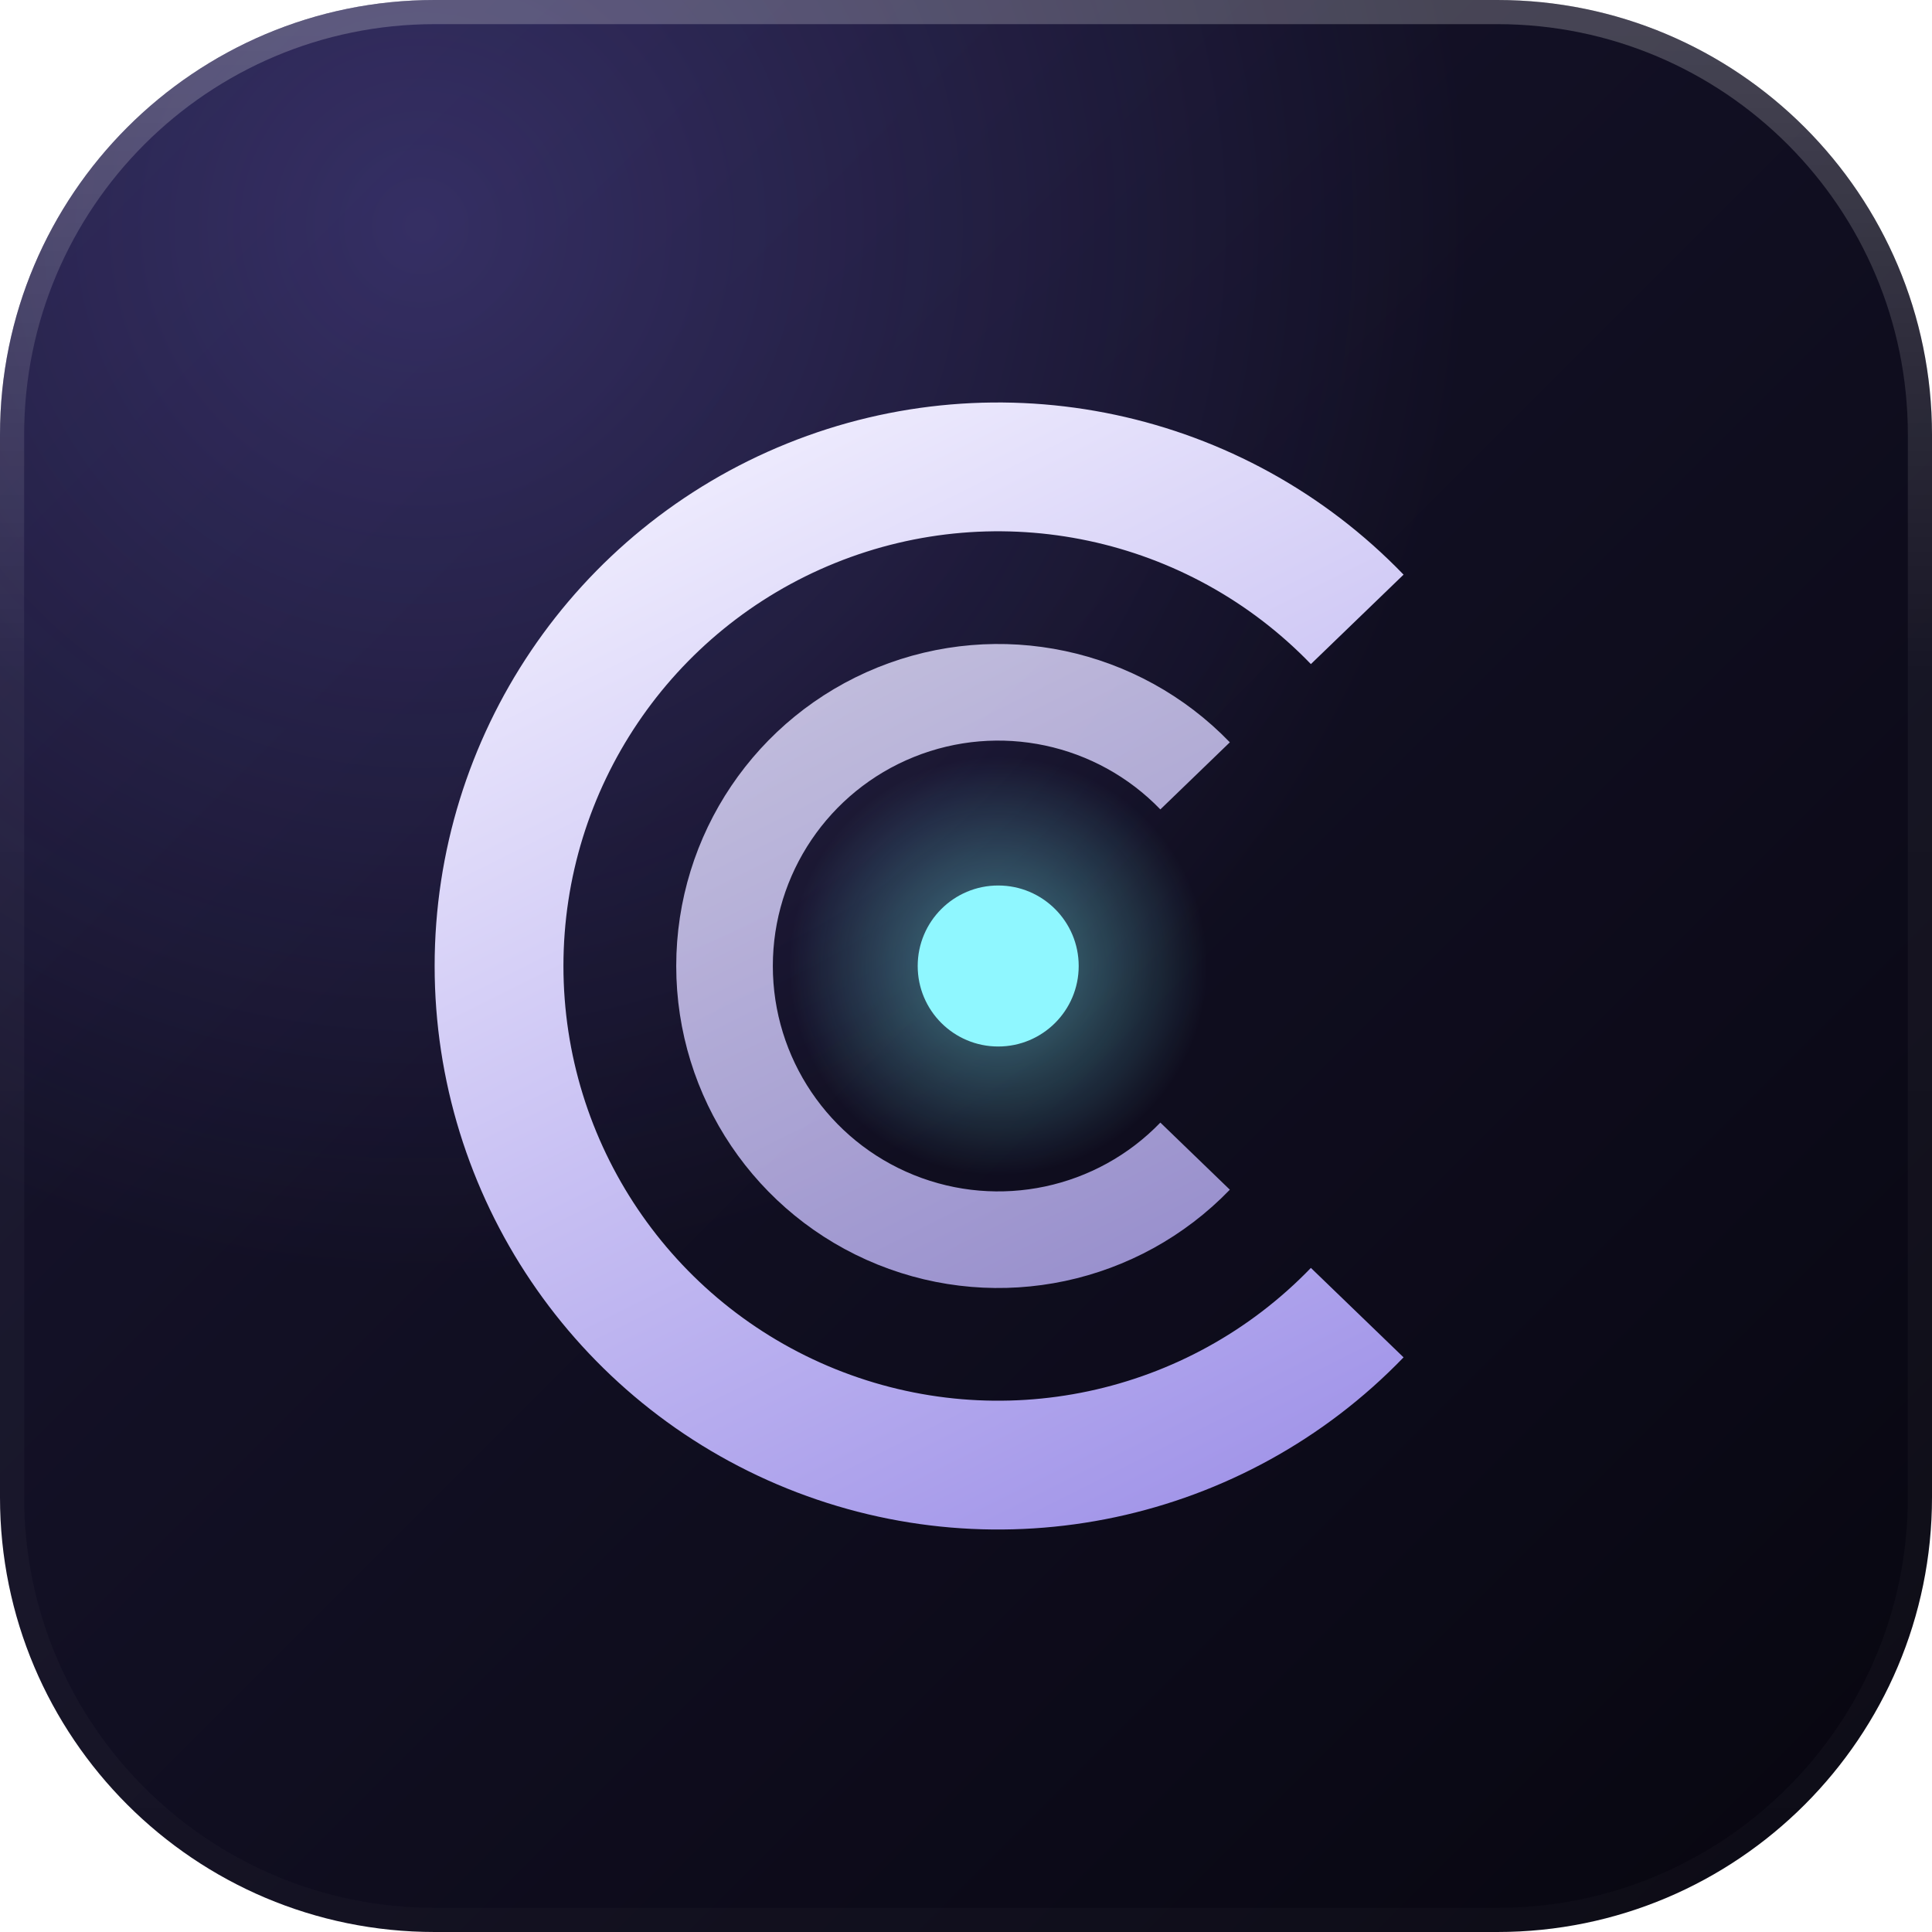
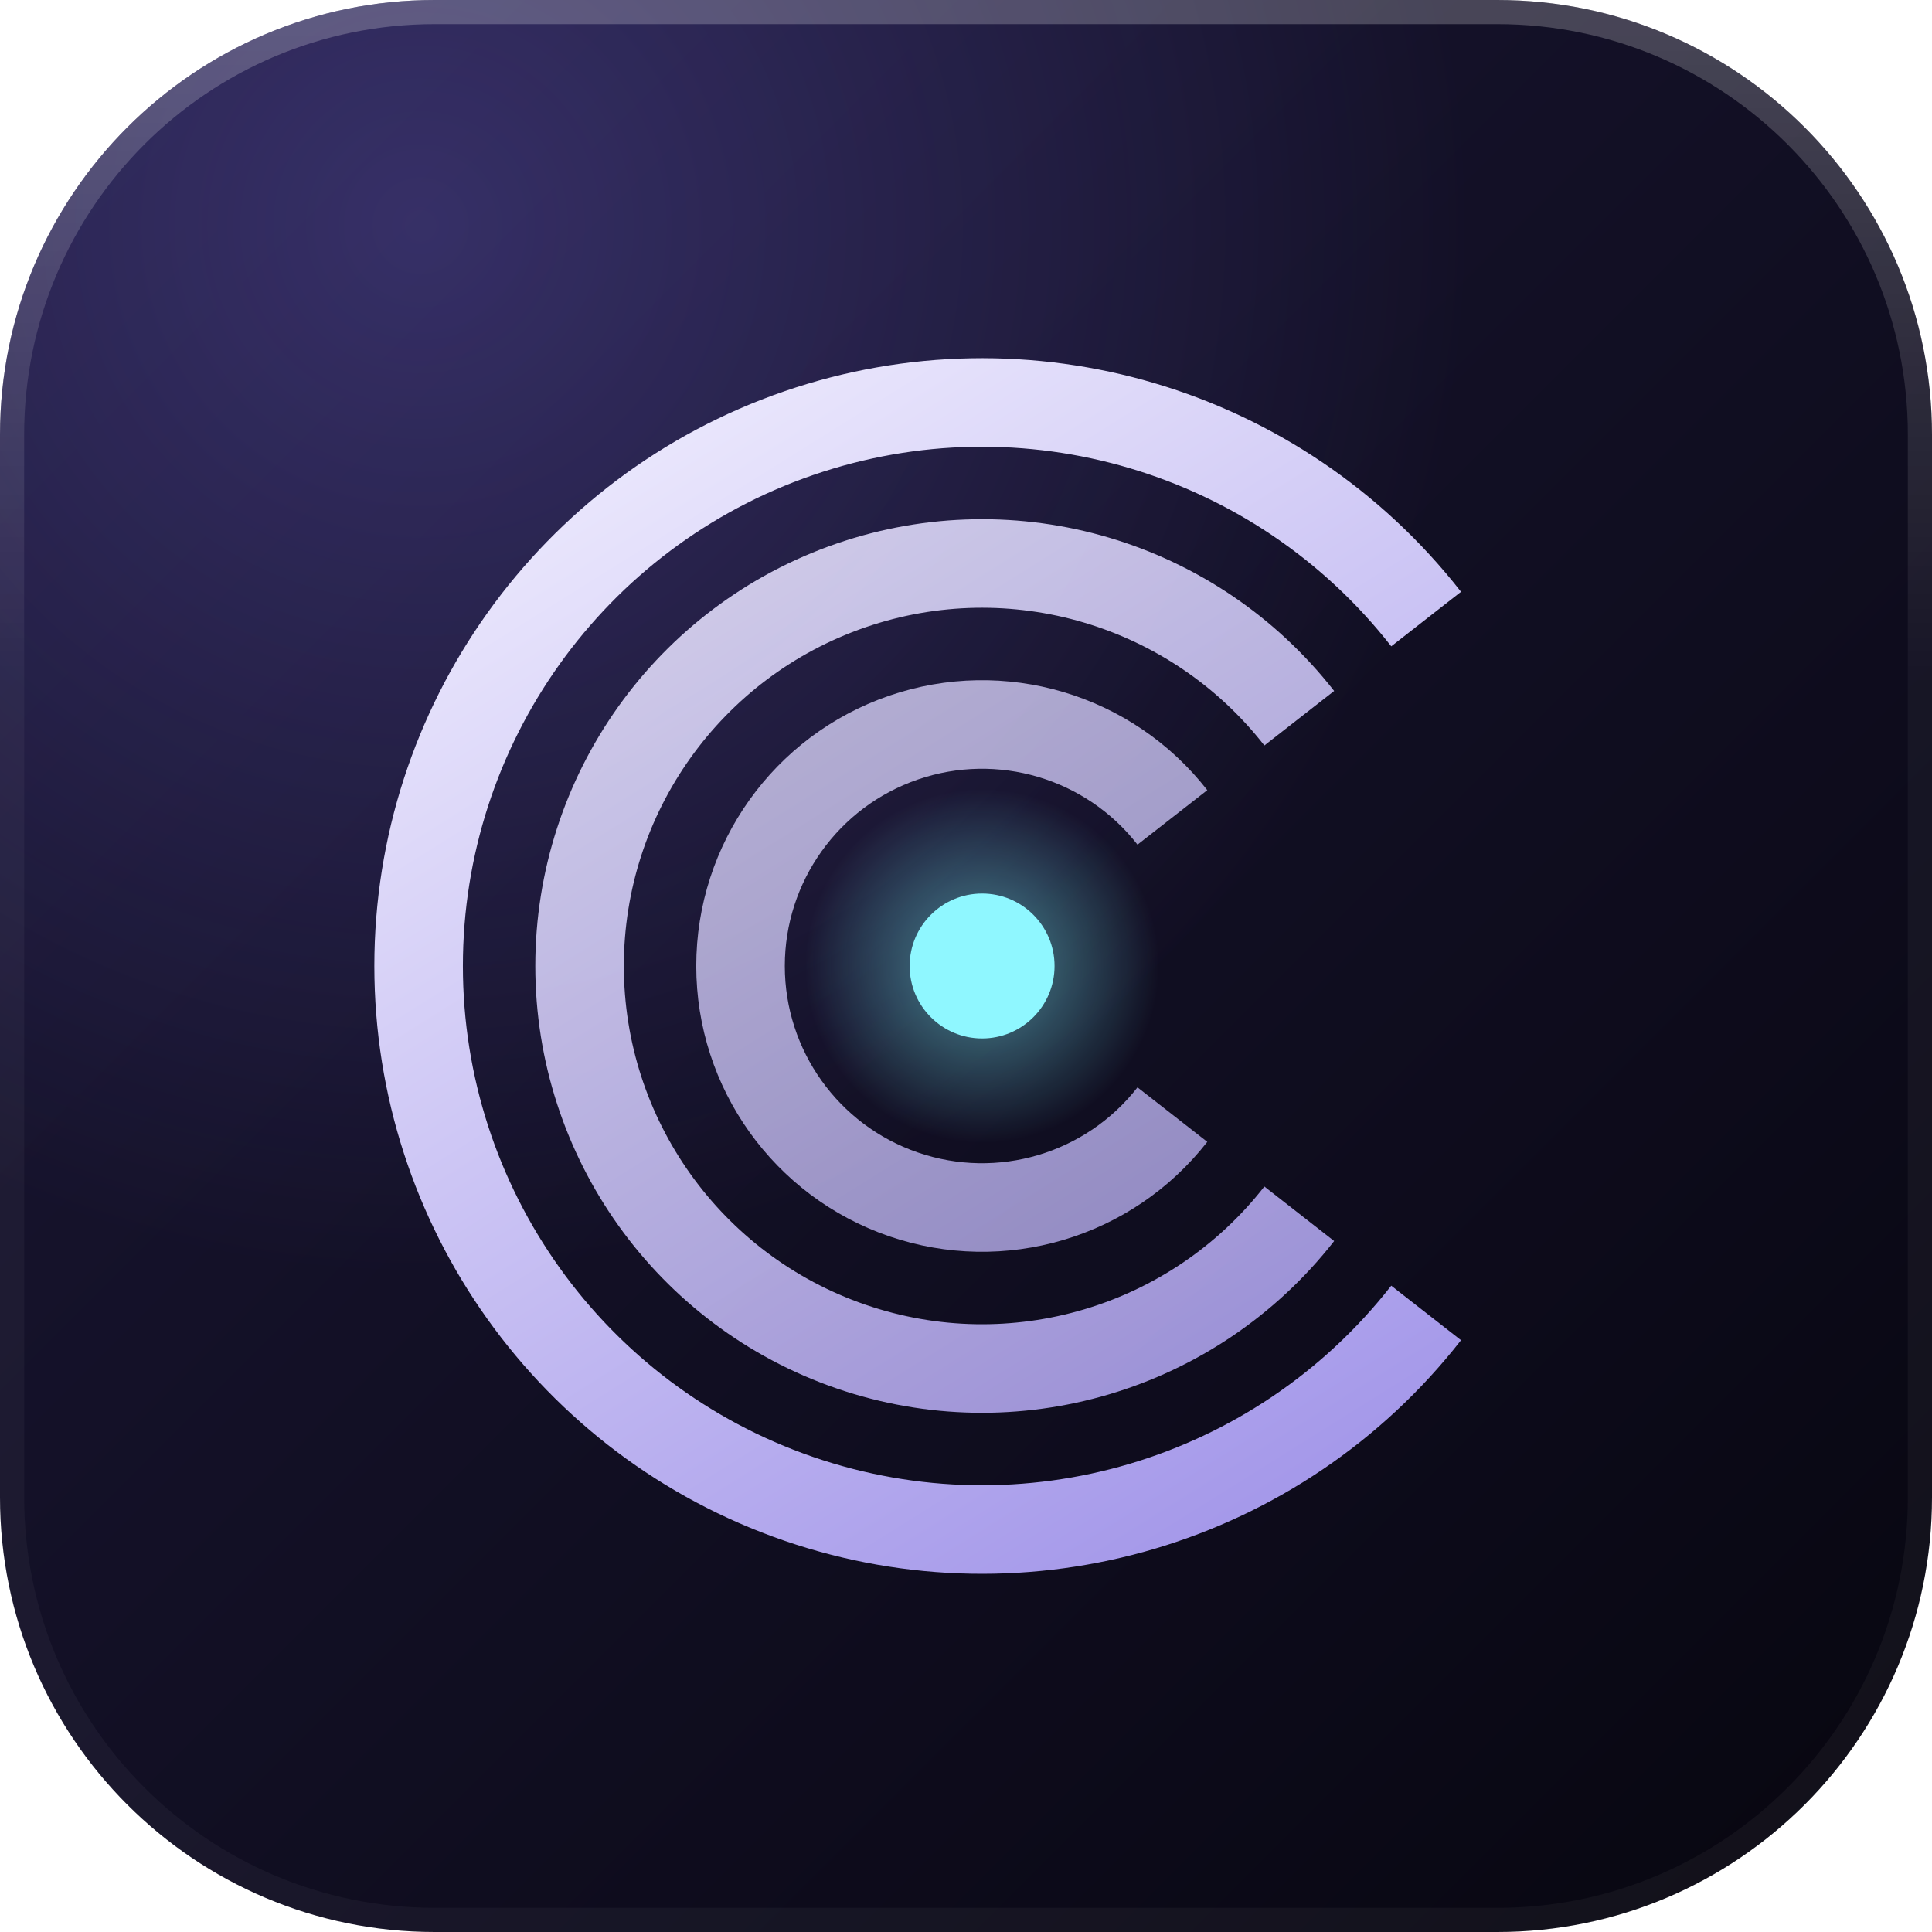
<svg xmlns="http://www.w3.org/2000/svg" viewBox="0 0 120 120" width="120" height="120">
  <defs>
    <linearGradient id="ccg-bg" x1="0" y1="0" x2="1" y2="1">
-       <stop offset="0" stop-color="#1a1733" />
+       <stop offset="0" stop-color="#1c1838" />
      <stop offset="1" stop-color="#07060f" />
    </linearGradient>
    <radialGradient id="ccg-lt" cx=".22" cy=".12" r=".9">
      <stop offset="0" stop-color="#8b7bff" stop-opacity=".26" />
      <stop offset=".6" stop-color="#8b7bff" stop-opacity="0" />
    </radialGradient>
-     <linearGradient id="ccg-edge" x1="0" y1="0" x2="0" y2="1">
+     <linearGradient id="ccg-ed" x1="0" y1="0" x2="0" y2="1">
      <stop offset="0" stop-color="#fff" stop-opacity=".22" />
      <stop offset=".35" stop-color="#fff" stop-opacity=".04" />
-       <stop offset="1" stop-color="#fff" stop-opacity=".02" />
    </linearGradient>
-     <linearGradient id="ccg-glass" gradientUnits="userSpaceOnUse" x1="40" y1="24" x2="76" y2="96">
+     <linearGradient id="ccg-gl" gradientUnits="userSpaceOnUse" x1="30" y1="20" x2="80" y2="100">
      <stop offset="0" stop-color="#f4f2ff" />
      <stop offset="1" stop-color="#9f92e8" />
    </linearGradient>
    <radialGradient id="ccg-dot" cx=".5" cy=".5" r=".5">
-       <stop offset="0" stop-color="#7df9ff" stop-opacity=".45" />
+       <stop offset="0" stop-color="#7df9ff" stop-opacity=".5" />
      <stop offset="1" stop-color="#7df9ff" stop-opacity="0" />
    </radialGradient>
  </defs>
  <rect width="120" height="120" rx="27" fill="url(#ccg-bg)" />
  <rect width="120" height="120" rx="27" fill="url(#ccg-lt)" />
-   <rect x=".75" y=".75" width="118.5" height="118.5" rx="26.25" fill="none" stroke="url(#ccg-edge)" stroke-width="1.5" />
-   <path d="M84.30 38.47A31 31 0 1 0 84.30 81.53" fill="none" stroke="url(#ccg-glass)" stroke-width="8" stroke-linecap="butt" stroke-opacity="1" />
-   <path d="M74.23 48.19A17 17 0 1 0 74.23 71.81" fill="none" stroke="url(#ccg-glass)" stroke-width="6" stroke-linecap="butt" stroke-opacity="0.85" />
-   <circle cx="62" cy="60" r="13.0" fill="url(#ccg-dot)" />
-   <circle cx="62" cy="60" r="5" fill="#8ff7ff" />
+   <rect x=".75" y=".75" width="118.5" height="118.5" rx="26.25" fill="none" stroke="url(#ccg-ed)" stroke-width="1.5" />
+   <path d="M88.58 81.55A35 35 0 1 1 88.58 38.45" fill="none" stroke="url(#ccg-gl)" stroke-width="5.5" stroke-opacity="1" />
+   <path d="M80.70 75.39A25 25 0 1 1 80.70 44.61" fill="none" stroke="url(#ccg-gl)" stroke-width="5.5" stroke-opacity="0.9" />
+   <path d="M72.82 69.23A15 15 0 1 1 72.82 50.77" fill="none" stroke="url(#ccg-gl)" stroke-width="5.5" stroke-opacity="0.8" />
+   <circle cx="61" cy="60" r="11" fill="url(#ccg-dot)" />
+   <circle cx="61" cy="60" r="4.5" fill="#8ff7ff" />
</svg>
